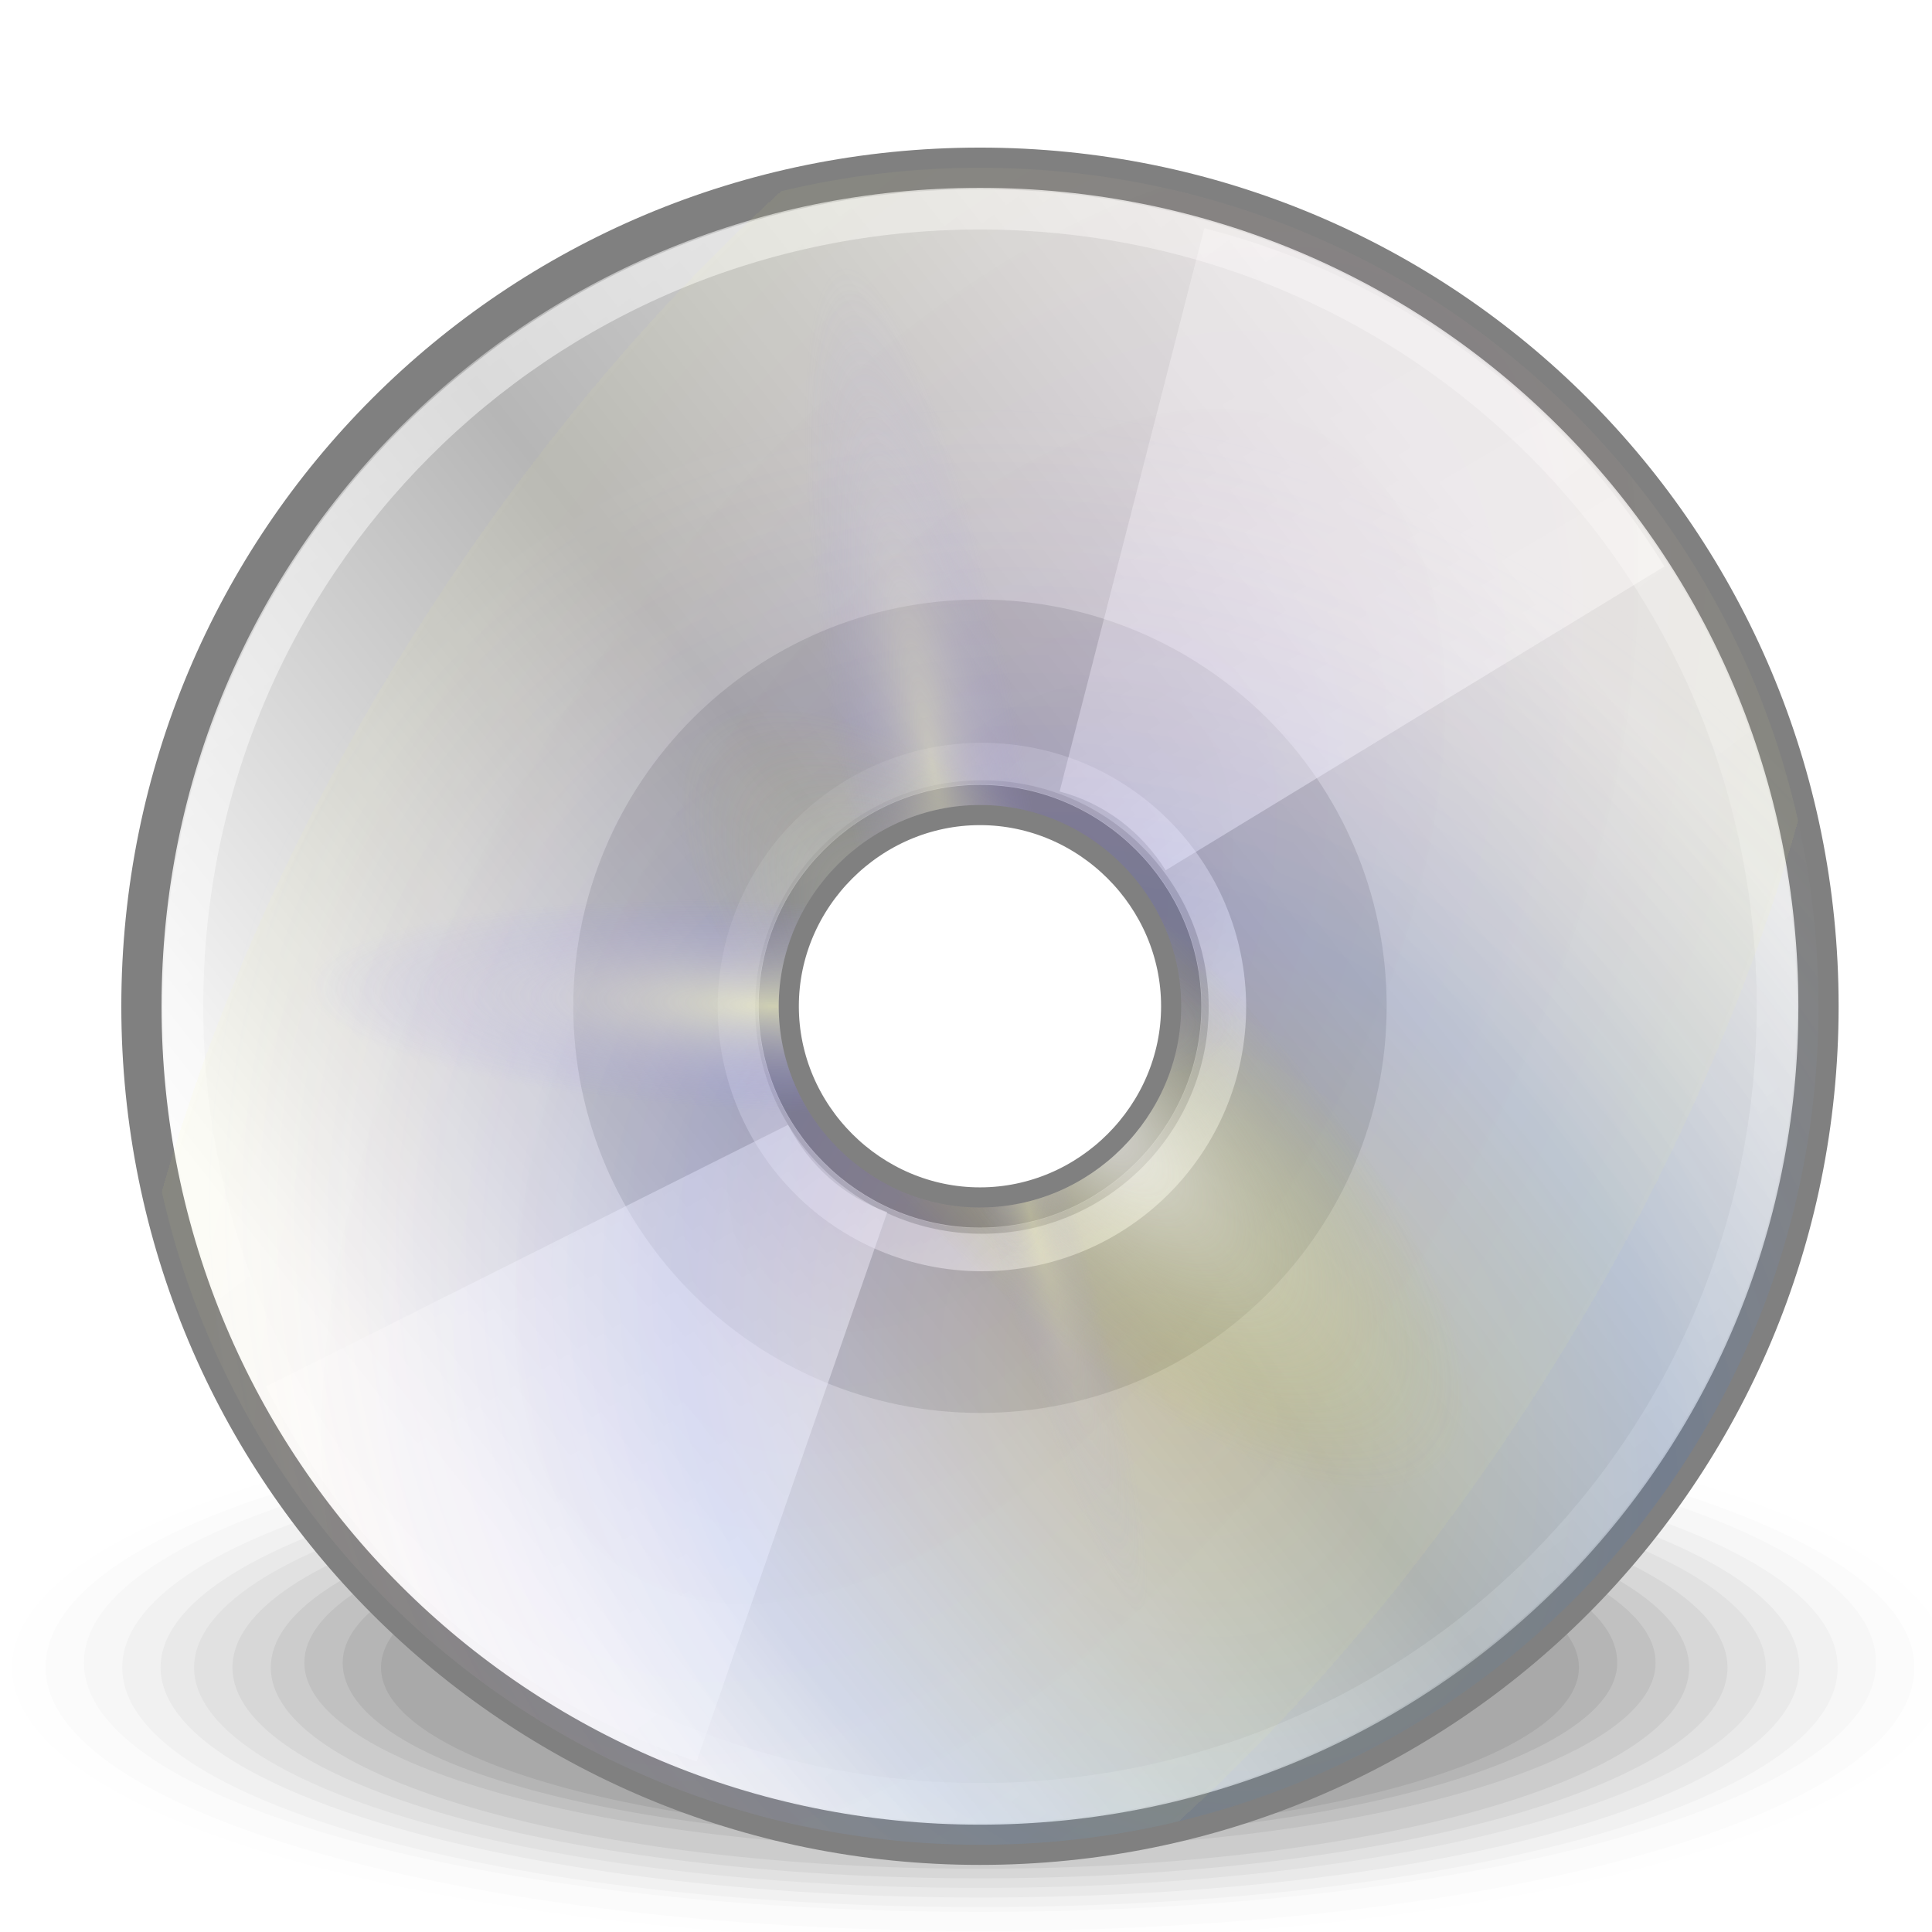
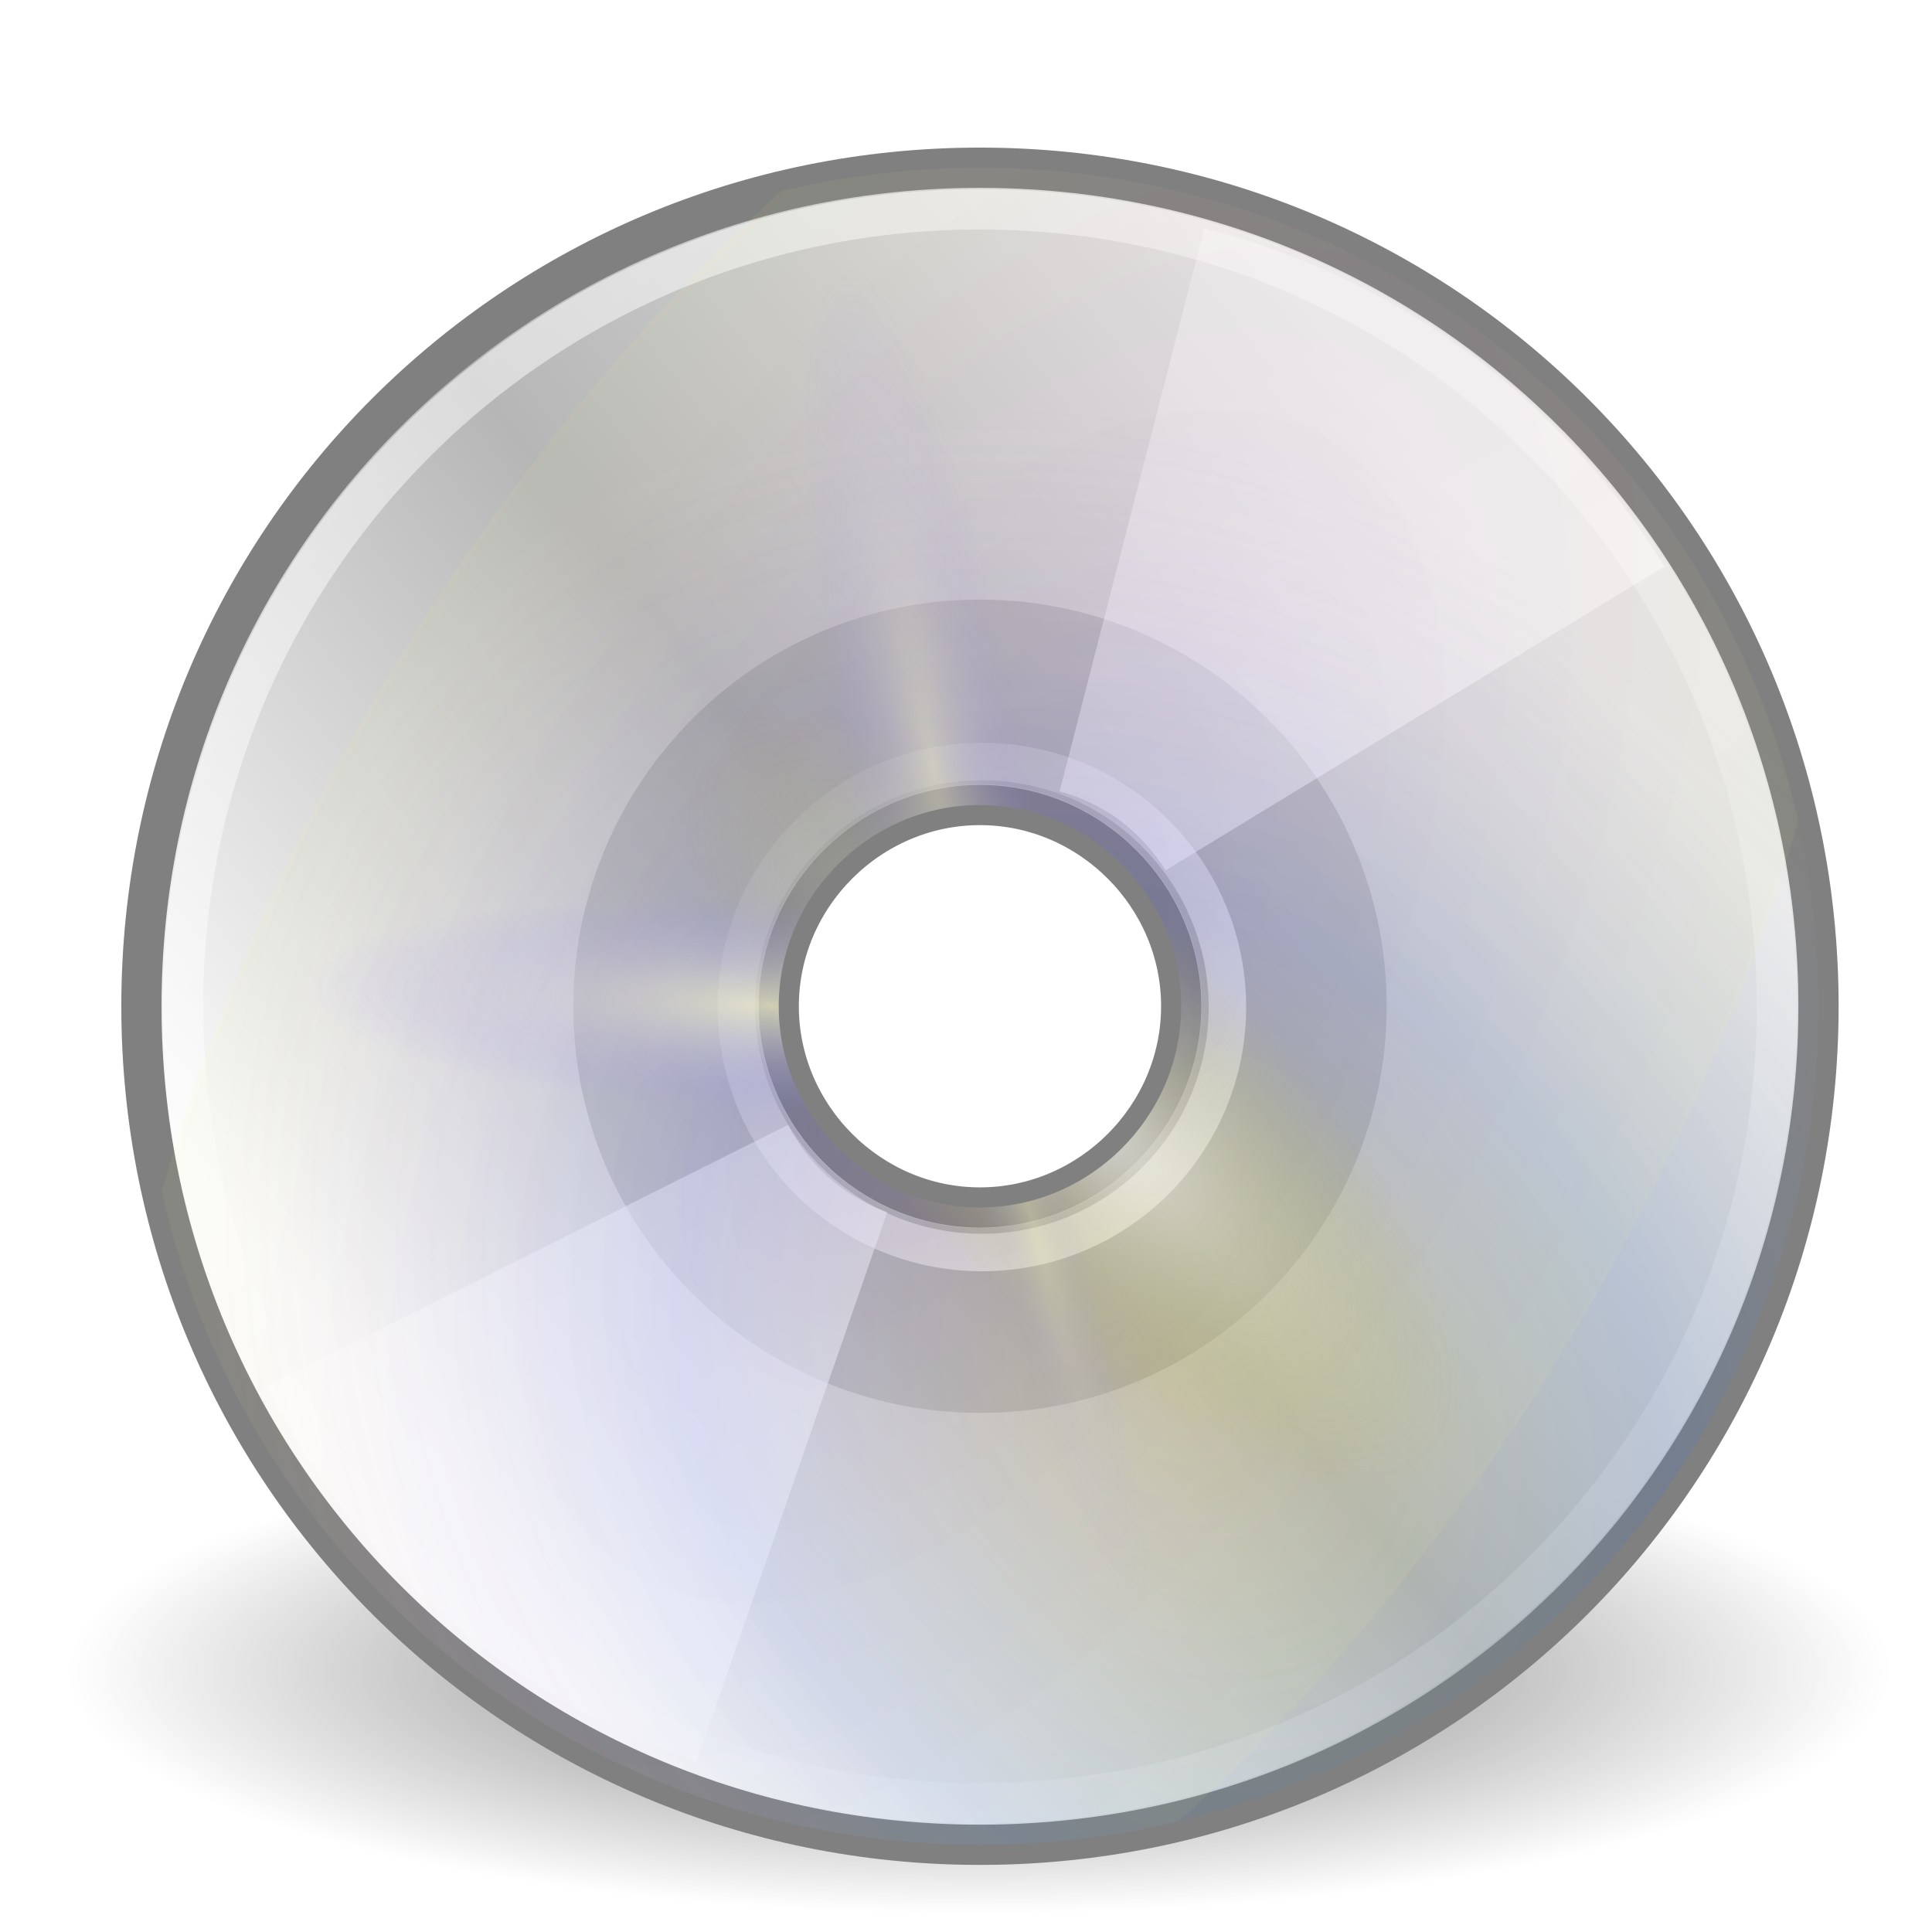
<svg xmlns="http://www.w3.org/2000/svg" xmlns:xlink="http://www.w3.org/1999/xlink" width="48px" height="48px" id="svg3077">
  <defs id="defs3">
+     <linearGradient id="linearGradient23419">
+       <stop style="stop-color:#000000;stop-opacity:1;" offset="0" id="stop23421" />
+       <stop style="stop-color:#000000;stop-opacity:0;" offset="1" id="stop23423" />
+     </linearGradient>
    <linearGradient id="linearGradient3435" gradientUnits="userSpaceOnUse" x1="12.274" y1="32.416" x2="35.391" y2="14.203">
      <stop offset="0" style="stop-color:#ffffc8;stop-opacity:1;" id="stop3437" />
      <stop offset="1" style="stop-color:#9a91ef;stop-opacity:0;" id="stop3439" />
    </linearGradient>
    <linearGradient y2="14.203" x2="35.391" y1="32.416" x1="12.274" gradientUnits="userSpaceOnUse" id="linearGradient3421">
      <stop id="stop3423" style="stop-color:#ffffff;stop-opacity:1;" offset="0" />
      <stop id="stop3427" style="stop-color:#b8c04c;stop-opacity:0;" offset="1" />
    </linearGradient>
    <linearGradient id="linearGradient3406" gradientUnits="userSpaceOnUse" x1="12.274" y1="32.416" x2="35.391" y2="14.203">
      <stop offset="0" style="stop-color:#b307ff;stop-opacity:0.822;" id="stop3408" />
      <stop offset="1" style="stop-color:#f0ff8b;stop-opacity:0.644;" id="stop3410" />
      <stop offset="1" style="stop-color:#ffffff;stop-opacity:0;" id="stop3412" />
    </linearGradient>
    <linearGradient y2="14.203" x2="35.391" y1="32.416" x1="12.274" gradientUnits="userSpaceOnUse" id="linearGradient3394">
      <stop id="stop3396" style="stop-color:#fff307;stop-opacity:1;" offset="0" />
      <stop id="stop3398" style="stop-color:#166eff;stop-opacity:1;" offset="0.5" />
      <stop id="stop3400" style="stop-color:#ffffff;stop-opacity:0;" offset="1" />
    </linearGradient>
    <linearGradient id="linearGradient6036">
      <stop style="stop-color:#ffffff;stop-opacity:1;" offset="0" id="stop6038" />
      <stop style="stop-color:#ffffff;stop-opacity:0;" offset="1" id="stop6040" />
    </linearGradient>
    <linearGradient id="linearGradient6028">
      <stop style="stop-color:#ffffff;stop-opacity:1;" offset="0" id="stop6030" />
      <stop style="stop-color:#ffffff;stop-opacity:0;" offset="1" id="stop6032" />
    </linearGradient>
    <linearGradient id="linearGradient4236">
      <stop style="stop-color:#ffffff;stop-opacity:0.327;" offset="0" id="stop4238" />
      <stop style="stop-color:#ffffff;stop-opacity:0.604;" offset="1" id="stop4240" />
    </linearGradient>
    <linearGradient id="aigrd2" gradientUnits="userSpaceOnUse" x1="12.274" y1="32.416" x2="35.391" y2="14.203">
      <stop offset="0" style="stop-color:#FBFBFB" id="stop3043" />
      <stop offset="0.5" style="stop-color:#B6B6B6" id="stop3045" />
      <stop offset="1" style="stop-color:#E4E4E4" id="stop3047" />
    </linearGradient>
    <linearGradient id="aigrd1" gradientUnits="userSpaceOnUse" x1="14.997" y1="11.188" x2="32.511" y2="34.307">
      <stop offset="0" style="stop-color:#EBEBEB" id="stop3034" />
      <stop offset="0.5" style="stop-color:#FFFFFF" id="stop3036" />
      <stop offset="1" style="stop-color:#EBEBEB" id="stop3038" />
    </linearGradient>
    <linearGradient xlink:href="#aigrd1" id="linearGradient3912" gradientUnits="userSpaceOnUse" x1="14.997" y1="11.188" x2="32.511" y2="34.307" gradientTransform="matrix(1.190476,0,0,1.190476,-4.224424,-2.5)" />
    <linearGradient xlink:href="#linearGradient4236" id="linearGradient4222" x1="21.125" y1="14.625" x2="29" y2="28" gradientUnits="userSpaceOnUse" gradientTransform="matrix(1.25,0,0,1.25,-5.652995,-2.604165)" />
    <linearGradient xlink:href="#linearGradient4236" id="linearGradient4224" x1="21.125" y1="14.625" x2="29" y2="28" gradientUnits="userSpaceOnUse" gradientTransform="matrix(1.25,0,0,1.25,-5.652995,-2.604165)" />
    <linearGradient xlink:href="#aigrd2" id="linearGradient4242" gradientUnits="userSpaceOnUse" gradientTransform="matrix(1.190476,0,0,1.190476,-4.224424,-2.500001)" x1="12.274" y1="32.416" x2="35.391" y2="14.203" />
    <linearGradient xlink:href="#linearGradient6028" id="linearGradient6034" x1="28.703" y1="31.495" x2="17.743" y2="18.367" gradientUnits="userSpaceOnUse" />
    <linearGradient xlink:href="#linearGradient6036" id="linearGradient6042" x1="10.502" y1="3.61" x2="48.799" y2="54.698" gradientUnits="userSpaceOnUse" />
    <radialGradient gradientTransform="matrix(0.848684,0.95802,-0.782119,0.692834,18.69147,-20.52578)" gradientUnits="userSpaceOnUse" r="21.333" fy="27.569" fx="37.751" cy="27.569" cx="37.751" id="radialGradient3392" xlink:href="#linearGradient3394" />
    <radialGradient r="21.333" fy="48.238" fx="53.557" cy="48.238" cx="53.557" gradientTransform="matrix(0.15845,-0.158988,0.432907,0.431441,-2.723645,15.00107)" gradientUnits="userSpaceOnUse" id="radialGradient3429" xlink:href="#linearGradient3421" />
    <radialGradient r="21.333" fy="33.378" fx="16.885" cy="33.378" cx="16.885" gradientTransform="matrix(5.184267e-3,-0.12286,0.544548,2.297824e-2,0.957234,26.30756)" gradientUnits="userSpaceOnUse" id="radialGradient3433" xlink:href="#linearGradient3435" />
    <radialGradient r="21.333" fy="21.618" fx="35.511" cy="21.618" cx="35.511" gradientTransform="matrix(0.105916,-1.914240e-2,0.104789,0.579807,17.13693,7.115158)" gradientUnits="userSpaceOnUse" id="radialGradient3443" xlink:href="#linearGradient3435" />
    <radialGradient gradientTransform="matrix(-5.048220e-2,1.387847e-2,-0.12844,-0.467196,35.41257,39.44172)" r="21.333" fy="23.914" fx="133.841" cy="23.914" cx="133.841" gradientUnits="userSpaceOnUse" id="radialGradient3447" xlink:href="#linearGradient3435" />
    <radialGradient r="21.333" fy="38.807" fx="26.138" cy="38.807" cx="26.138" gradientTransform="matrix(0.769501,-1.2425,0.6703,0.415141,-21.77857,41.36563)" gradientUnits="userSpaceOnUse" id="radialGradient3449" xlink:href="#linearGradient3406" />
+     <linearGradient xlink:href="#aigrd1" id="linearGradient23343" gradientUnits="userSpaceOnUse" gradientTransform="matrix(1.190476,0,0,1.190476,-4.224424,-2.5)" x1="14.997" y1="11.188" x2="32.511" y2="34.307" />
+     <linearGradient xlink:href="#aigrd2" id="linearGradient23345" gradientUnits="userSpaceOnUse" gradientTransform="matrix(1.190476,0,0,1.190476,-4.224424,-2.500001)" x1="12.274" y1="32.416" x2="35.391" y2="14.203" />
+     <linearGradient xlink:href="#linearGradient4236" id="linearGradient23347" gradientUnits="userSpaceOnUse" gradientTransform="matrix(1.25,0,0,1.25,-5.652995,-2.604165)" x1="21.125" y1="14.625" x2="29" y2="28" />
+     <linearGradient xlink:href="#linearGradient4236" id="linearGradient23349" gradientUnits="userSpaceOnUse" gradientTransform="matrix(1.25,0,0,1.25,-5.652995,-2.604165)" x1="21.125" y1="14.625" x2="29" y2="28" />
+     <linearGradient xlink:href="#linearGradient6036" id="linearGradient23351" gradientUnits="userSpaceOnUse" x1="10.502" y1="3.61" x2="48.799" y2="54.698" />
+     <linearGradient xlink:href="#linearGradient6028" id="linearGradient23353" gradientUnits="userSpaceOnUse" x1="28.703" y1="31.495" x2="17.743" y2="18.367" />
+     <radialGradient xlink:href="#linearGradient3394" id="radialGradient23355" gradientUnits="userSpaceOnUse" gradientTransform="matrix(0.848684,0.95802,-0.782119,0.692834,18.69147,-20.52578)" cx="37.751" cy="27.569" fx="37.751" fy="27.569" r="21.333" />
+     <radialGradient xlink:href="#linearGradient3406" id="radialGradient23357" gradientUnits="userSpaceOnUse" gradientTransform="matrix(0.769501,-1.2425,0.6703,0.415141,-21.77857,41.36563)" cx="26.138" cy="38.807" fx="26.138" fy="38.807" r="21.333" />
+     <radialGradient xlink:href="#linearGradient3421" id="radialGradient23359" gradientUnits="userSpaceOnUse" gradientTransform="matrix(0.15845,-0.158988,0.432907,0.431441,-2.723645,15.00107)" cx="53.557" cy="48.238" fx="53.557" fy="48.238" r="21.333" />
+     <radialGradient xlink:href="#linearGradient3435" id="radialGradient23361" gradientUnits="userSpaceOnUse" gradientTransform="matrix(5.184267e-3,-0.12286,0.544548,2.297824e-2,0.957234,26.30756)" cx="16.885" cy="33.378" fx="16.885" fy="33.378" r="21.333" />
+     <radialGradient xlink:href="#linearGradient3435" id="radialGradient23363" gradientUnits="userSpaceOnUse" gradientTransform="matrix(0.105916,-1.91424e-2,0.104789,0.579807,17.13693,7.115158)" cx="35.511" cy="21.618" fx="35.511" fy="21.618" r="21.333" />
+     <radialGradient xlink:href="#linearGradient3435" id="radialGradient23365" gradientUnits="userSpaceOnUse" gradientTransform="matrix(-5.04822e-2,1.387847e-2,-0.12844,-0.467196,35.41257,39.44172)" cx="133.841" cy="23.914" fx="133.841" fy="23.914" r="21.333" />
+     <radialGradient xlink:href="#linearGradient3435" id="radialGradient23368" gradientUnits="userSpaceOnUse" gradientTransform="matrix(-5.04822e-2,1.387847e-2,-0.12844,-0.467196,35.41257,39.44172)" cx="133.841" cy="23.914" fx="133.841" fy="23.914" r="21.333" />
+     <radialGradient xlink:href="#linearGradient3435" id="radialGradient23371" gradientUnits="userSpaceOnUse" gradientTransform="matrix(0.105916,-1.91424e-2,0.104789,0.579807,17.13693,7.115158)" cx="35.511" cy="21.618" fx="35.511" fy="21.618" r="21.333" />
+     <radialGradient xlink:href="#linearGradient3435" id="radialGradient23374" gradientUnits="userSpaceOnUse" gradientTransform="matrix(5.184267e-3,-0.12286,0.544548,2.297824e-2,0.957234,26.30756)" cx="16.885" cy="33.378" fx="16.885" fy="33.378" r="21.333" />
+     <radialGradient xlink:href="#linearGradient3421" id="radialGradient23377" gradientUnits="userSpaceOnUse" gradientTransform="matrix(0.15845,-0.158988,0.432907,0.431441,-2.723645,15.00107)" cx="53.557" cy="48.238" fx="53.557" fy="48.238" r="21.333" />
+     <radialGradient xlink:href="#linearGradient3406" id="radialGradient23380" gradientUnits="userSpaceOnUse" gradientTransform="matrix(0.769501,-1.2425,0.6703,0.415141,-21.77857,41.36563)" cx="26.138" cy="38.807" fx="26.138" fy="38.807" r="21.333" />
+     <radialGradient xlink:href="#linearGradient3394" id="radialGradient23383" gradientUnits="userSpaceOnUse" gradientTransform="matrix(0.848684,0.95802,-0.782119,0.692834,18.69147,-20.52578)" cx="37.751" cy="27.569" fx="37.751" fy="27.569" r="21.333" />
+     <linearGradient xlink:href="#linearGradient6036" id="linearGradient23387" gradientUnits="userSpaceOnUse" x1="10.502" y1="3.61" x2="48.799" y2="54.698" />
+     <linearGradient xlink:href="#linearGradient4236" id="linearGradient23390" gradientUnits="userSpaceOnUse" gradientTransform="matrix(1.25,0,0,1.25,-5.652995,-2.604165)" x1="21.125" y1="14.625" x2="29" y2="28" />
+     <linearGradient xlink:href="#linearGradient4236" id="linearGradient23393" gradientUnits="userSpaceOnUse" gradientTransform="matrix(1.25,0,0,1.25,-5.652995,-2.604165)" x1="21.125" y1="14.625" x2="29" y2="28" />
+     <linearGradient xlink:href="#aigrd2" id="linearGradient23397" gradientUnits="userSpaceOnUse" gradientTransform="matrix(1.190476,0,0,1.190476,-4.224424,-2.500001)" x1="12.274" y1="32.416" x2="35.391" y2="14.203" />
+     <linearGradient xlink:href="#aigrd1" id="linearGradient23400" gradientUnits="userSpaceOnUse" gradientTransform="matrix(1.190476,0,0,1.190476,-4.224424,-2.5)" x1="14.997" y1="11.188" x2="32.511" y2="34.307" />
+     <radialGradient xlink:href="#linearGradient23419" id="radialGradient23425" cx="23.335" cy="41.636" fx="23.335" fy="41.636" r="22.627" gradientTransform="matrix(1,0,0,0.25,0,31.22703)" gradientUnits="userSpaceOnUse" />
  </defs>
  <g id="layer1">
-     <g transform="matrix(1.190476,0,0,1.190476,-4.224424,-2.5)" id="Layer_x0020_2" style="fill-rule:nonzero;stroke:#000000;stroke-miterlimit:4">
-       <g style="stroke:none" id="g3002">
-         <g id="g3004">
-           <path style="opacity:0" d="M 24,31 C 12.4,31 3,33.6 3,36.9 C 3,40.2 12.4,42.8 24,42.8 C 35.6,42.8 45,40.2 45,36.9 C 45,33.6 35.6,31 24,31 z M 24,38.3 C 21.2,38.3 19,37.7 19,36.9 C 19,36.1 21.3,35.5 24,35.5 C 26.8,35.5 29,36.1 29,36.9 C 29,37.7 26.7,38.3 24,38.3 z " id="path3006" />
-           <path style="opacity:0.006" d="M 24,31.2 C 12.8,31.2 3.8,33.7 3.8,36.9 C 3.8,40.1 12.9,42.6 24,42.6 C 35.2,42.6 44.2,40.1 44.2,36.9 C 44.2,33.7 35.1,31.2 24,31.2 L 24,31.2 z M 24,38.2 C 21.3,38.2 19.1,37.6 19.1,36.8 C 19.1,36 21.3,35.4 24,35.4 C 26.7,35.4 28.9,36 28.9,36.8 C 28.9,37.6 26.7,38.2 24,38.2 z " id="path3008" />
-           <path style="opacity:0.013" d="M 24,31.4 C 13.2,31.4 4.5,33.8 4.5,36.9 C 4.5,39.9 13.2,42.4 24,42.4 C 34.8,42.4 43.5,40 43.5,36.9 C 43.5,33.9 34.8,31.4 24,31.4 z M 24,38.2 C 21.4,38.2 19.3,37.6 19.3,36.9 C 19.3,36.2 21.4,35.6 24,35.6 C 26.6,35.6 28.7,36.2 28.7,36.9 C 28.7,37.6 26.6,38.2 24,38.2 z " id="path3010" />
-           <path style="opacity:0.019" d="M 24,31.6 C 13.7,31.6 5.3,33.9 5.3,36.8 C 5.3,39.7 13.7,42 24,42 C 34.3,42 42.7,39.7 42.7,36.8 C 42.7,33.9 34.3,31.6 24,31.6 L 24,31.6 z M 24,38.1 C 21.5,38.1 19.5,37.5 19.5,36.8 C 19.5,36.1 21.5,35.5 24,35.5 C 26.5,35.5 28.5,36.1 28.5,36.8 C 28.5,37.5 26.5,38.1 24,38.1 z " id="path3012" />
-           <path style="opacity:0.025" d="M 24,31.9 C 14.1,31.9 6.1,34.1 6.1,36.9 C 6.1,39.7 14.1,41.9 24,41.9 C 33.9,41.9 41.9,39.7 41.9,36.9 C 41.9,34.1 33.9,31.9 24,31.9 z M 24,38.1 C 21.6,38.1 19.7,37.6 19.7,36.9 C 19.7,36.2 21.6,35.7 24,35.7 C 26.4,35.7 28.3,36.2 28.3,36.9 C 28.3,37.6 26.4,38.1 24,38.1 z " id="path3014" />
-           <path style="opacity:0.032" d="M 24,32.1 C 14.5,32.1 6.9,34.3 6.9,36.9 C 6.9,39.5 14.6,41.7 24,41.7 C 33.5,41.7 41.1,39.6 41.1,36.9 C 41.1,34.2 33.4,32.1 24,32.1 z M 24,38 C 21.7,38 19.9,37.5 19.9,36.8 C 19.9,36.2 21.7,35.6 24,35.6 C 26.3,35.6 28.1,36.1 28.1,36.8 C 28.1,37.4 26.3,38 24,38 z " id="path3016" />
-           <path style="opacity:0.038" d="M 24,32.3 C 15,32.3 7.6,34.4 7.6,36.9 C 7.6,39.4 14.9,41.5 24,41.5 C 33,41.5 40.4,39.4 40.4,36.9 C 40.4,34.4 33.1,32.3 24,32.3 z M 24,38 C 21.8,38 20.1,37.5 20.1,36.9 C 20.1,36.3 21.9,35.8 24,35.8 C 26.1,35.8 27.9,36.3 27.9,36.9 C 27.9,37.5 26.1,38 24,38 z " id="path3018" />
-           <path style="opacity:0.045" d="M 24,32.5 C 15.4,32.5 8.4,34.5 8.4,36.9 C 8.4,39.3 15.4,41.3 24,41.3 C 32.6,41.3 39.6,39.3 39.6,36.9 C 39.6,34.5 32.6,32.5 24,32.5 z M 24,37.9 C 21.9,37.9 20.3,37.4 20.3,36.9 C 20.3,36.3 22,35.9 24,35.9 C 26,35.9 27.7,36.4 27.7,36.9 C 27.7,37.5 26,37.9 24,37.9 z " id="path3020" />
-           <path style="opacity:0.051" d="M 24,32.7 C 15.8,32.7 9.2,34.6 9.2,36.9 C 9.2,39.2 15.8,41.1 24,41.1 C 32.2,41.1 38.8,39.2 38.8,36.9 C 38.8,34.6 32.2,32.7 24,32.7 L 24,32.7 z M 24,37.9 C 22,37.9 20.4,37.5 20.4,36.9 C 20.4,36.4 22,35.9 24,35.9 C 26,35.9 27.6,36.3 27.6,36.9 C 27.6,37.4 26,37.9 24,37.9 z " id="path3022" />
-           <path style="opacity:0.057" d="M 24,32.9 C 16.2,32.9 9.9,34.7 9.9,36.8 C 9.9,38.9 16.2,40.7 24,40.7 C 31.8,40.7 38.1,38.9 38.1,36.8 C 38.1,34.7 31.8,32.9 24,32.9 z M 24,37.8 C 22.1,37.8 20.6,37.4 20.6,36.9 C 20.6,36.4 22.1,36 24,36 C 25.9,36 27.4,36.4 27.4,36.9 C 27.4,37.4 25.9,37.8 24,37.8 z " id="path3024" />
-           <path style="opacity:0.064" d="M 24,33.1 C 16.7,33.1 10.7,34.8 10.7,36.8 C 10.7,38.9 16.6,40.5 24,40.5 C 31.3,40.5 37.3,38.8 37.3,36.8 C 37.3,34.7 31.4,33.1 24,33.1 L 24,33.1 z M 24,37.8 C 22.2,37.8 20.8,37.4 20.8,36.9 C 20.8,36.4 22.2,36 24,36 C 25.8,36 27.2,36.4 27.2,36.9 C 27.2,37.4 25.8,37.8 24,37.8 z " id="path3026" />
-           <path style="opacity:0.07" d="M 24,33.4 C 17.1,33.4 11.5,35 11.5,36.9 C 11.5,38.8 17.1,40.4 24,40.4 C 30.9,40.4 36.5,38.8 36.5,36.9 C 36.5,35 31,33.4 24,33.4 z M 24,37.7 C 22.3,37.7 21,37.3 21,36.9 C 21,36.4 22.3,36.1 24,36.1 C 25.7,36.1 27,36.5 27,36.9 C 27,37.4 25.7,37.7 24,37.7 z " id="path3028" />
-         </g>
-       </g>
-     </g>
-     <path id="path3040" d="M 24.347,4.167 C 12.799,4.167 3.514,13.452 3.514,25 C 3.514,36.548 12.799,45.833 24.347,45.833 C 35.895,45.833 45.18,36.548 45.18,25 C 45.18,13.452 35.895,4.167 24.347,4.167 L 24.347,4.167 z M 24.347,30 C 21.609,30 19.347,27.738 19.347,25 C 19.347,22.262 21.609,20 24.347,20 C 27.085,20 29.347,22.262 29.347,25 C 29.347,27.738 27.085,30 24.347,30 z " style="fill:url(#linearGradient3912);fill-rule:nonzero;stroke:none;stroke-miterlimit:4" />
-     <path id="path3049" d="M 24.347,4.167 C 12.799,4.167 3.514,13.452 3.514,25 C 3.514,36.548 12.799,45.833 24.347,45.833 C 35.895,45.833 45.18,36.548 45.18,25 C 45.18,13.452 35.895,4.167 24.347,4.167 L 24.347,4.167 z M 24.347,30 C 21.609,30 19.347,27.738 19.347,25 C 19.347,22.262 21.609,20 24.347,20 C 27.085,20 29.347,22.262 29.347,25 C 29.347,27.738 27.085,30 24.347,30 z " style="fill:url(#linearGradient4242);fill-rule:nonzero;stroke:#808080;stroke-miterlimit:4;stroke-opacity:1" />
+     <path style="opacity:0.55;color:#000000;fill:url(#radialGradient23425);fill-opacity:1;fill-rule:evenodd;stroke:none;stroke-width:2;stroke-linecap:butt;stroke-linejoin:miter;marker:none;marker-start:none;marker-mid:none;marker-end:none;stroke-miterlimit:4;stroke-dasharray:none;stroke-dashoffset:0;stroke-opacity:1;visibility:visible;display:inline;overflow:visible" id="path23417" d="M 45.962 41.636 A 22.627 5.657 0 1 1  0.707,41.636 A 22.627 5.657 0 1 1  45.962 41.636 z" transform="matrix(1,0,0,1.066291,1,-2.885106)" />
+     <path id="path3040" d="M 24.347,4.167 C 12.799,4.167 3.514,13.452 3.514,25 C 3.514,36.548 12.799,45.833 24.347,45.833 C 35.895,45.833 45.18,36.548 45.18,25 C 45.18,13.452 35.895,4.167 24.347,4.167 L 24.347,4.167 z M 24.347,30 C 21.609,30 19.347,27.738 19.347,25 C 19.347,22.262 21.609,20 24.347,20 C 27.085,20 29.347,22.262 29.347,25 C 29.347,27.738 27.085,30 24.347,30 z " style="fill:url(#linearGradient23400);fill-rule:nonzero;stroke:none;stroke-miterlimit:4" />
+     <path id="path3049" d="M 24.347,4.167 C 12.799,4.167 3.514,13.452 3.514,25 C 3.514,36.548 12.799,45.833 24.347,45.833 C 35.895,45.833 45.18,36.548 45.18,25 C 45.18,13.452 35.895,4.167 24.347,4.167 L 24.347,4.167 z M 24.347,30 C 21.609,30 19.347,27.738 19.347,25 C 19.347,22.262 21.609,20 24.347,20 C 27.085,20 29.347,22.262 29.347,25 C 29.347,27.738 27.085,30 24.347,30 z " style="fill:url(#linearGradient23397);fill-rule:nonzero;stroke:#808080;stroke-miterlimit:4;stroke-opacity:1" />
    <path id="path3051" d="M 24.347,14.896 C 18.704,14.896 14.243,19.489 14.243,25 C 14.243,30.643 18.836,35.104 24.347,35.104 C 29.99,35.104 34.451,30.511 34.451,25 C 34.451,19.357 29.858,14.896 24.347,14.896 L 24.347,14.896 z M 24.347,30.511 C 21.329,30.511 18.836,28.018 18.836,25 C 18.836,21.982 21.329,19.489 24.347,19.489 C 27.365,19.489 29.858,21.982 29.858,25 C 29.858,28.018 27.365,30.511 24.347,30.511 z " style="opacity:0.11;fill-rule:nonzero;stroke:none;stroke-miterlimit:4" />
-     <path style="fill:url(#linearGradient4224);fill-opacity:1;fill-rule:nonzero;stroke:none;stroke-miterlimit:4;stroke-opacity:1" d="M 29.922,5.669 L 26.326,19.664 C 27.45,19.963 28.35,20.659 28.961,21.622 L 41.353,14.073 C 38.818,9.943 34.749,6.905 29.922,5.669 z " id="path3916" />
-     <path id="path4214" d="M 17.308,43.766 L 22.043,30.115 C 20.947,29.724 20.108,28.956 19.578,27.946 L 6.607,34.451 C 8.794,38.775 12.599,42.137 17.308,43.766 z " style="fill:url(#linearGradient4222);fill-opacity:1;fill-rule:nonzero;stroke:none;stroke-miterlimit:4;stroke-opacity:1" />
-     <path style="fill:none;fill-rule:nonzero;stroke:url(#linearGradient6042);stroke-miterlimit:4;stroke-opacity:1;opacity:0.546" d="M 24.347,5.202 C 13.373,5.202 4.549,14.026 4.549,25 C 4.549,35.974 13.373,44.798 24.347,44.798 C 35.321,44.798 44.145,35.974 44.145,25 C 44.145,14.026 35.321,5.202 24.347,5.202 L 24.347,5.202 z " id="path5264" />
-     <path style="overflow:visible;display:inline;visibility:visible;marker-end:none;marker-mid:none;marker-start:none;marker:none;stroke-opacity:1;stroke-dashoffset:0;stroke-miterlimit:4;stroke-linejoin:miter;stroke-linecap:butt;stroke-width:0.931;stroke:url(#linearGradient6034);fill-rule:nonzero;fill-opacity:0.316;fill:none;color:#000000;opacity:0.672" id="path6026" d="M 30.406 24.931 A 6.099 6.099 0 1 1  18.208,24.931 A 6.099 6.099 0 1 1  30.406 24.931 z" transform="translate(8.838835e-2,8.838865e-2)" />
-     <path style="opacity:0.114;stroke-opacity:1;stroke-miterlimit:4;stroke:none;fill-rule:nonzero;fill:url(#radialGradient3392);fill-opacity:1.0" d="M 24.347,4.167 C 12.799,4.167 3.514,13.452 3.514,25 C 3.514,36.548 12.799,45.833 24.347,45.833 C 35.895,45.833 45.18,36.548 45.18,25 C 45.18,13.452 35.895,4.167 24.347,4.167 L 24.347,4.167 z M 24.347,30 C 21.609,30 19.347,27.738 19.347,25 C 19.347,22.262 21.609,20 24.347,20 C 27.085,20 29.347,22.262 29.347,25 C 29.347,27.738 27.085,30 24.347,30 z " id="path3390" />
-     <path id="path3404" d="M 24.347,4.167 C 12.799,4.167 3.514,13.452 3.514,25 C 3.514,36.548 12.799,45.833 24.347,45.833 C 35.895,45.833 45.18,36.548 45.18,25 C 45.18,13.452 35.895,4.167 24.347,4.167 L 24.347,4.167 z M 24.347,30 C 21.609,30 19.347,27.738 19.347,25 C 19.347,22.262 21.609,20 24.347,20 C 27.085,20 29.347,22.262 29.347,25 C 29.347,27.738 27.085,30 24.347,30 z " style="opacity:0.097;stroke-opacity:1;stroke-miterlimit:4;stroke:none;fill-rule:nonzero;fill:url(#radialGradient3449);fill-opacity:1.0" />
-     <path style="fill-opacity:1.0;fill:url(#radialGradient3429);fill-rule:nonzero;stroke:none;stroke-miterlimit:4;stroke-opacity:1;opacity:0.714" d="M 24.347,4.167 C 12.799,4.167 3.514,13.452 3.514,25 C 3.514,36.548 12.799,45.833 24.347,45.833 C 35.895,45.833 45.18,36.548 45.18,25 C 45.18,13.452 35.895,4.167 24.347,4.167 L 24.347,4.167 z M 24.347,30 C 21.609,30 19.347,27.738 19.347,25 C 19.347,22.262 21.609,20 24.347,20 C 27.085,20 29.347,22.262 29.347,25 C 29.347,27.738 27.085,30 24.347,30 z " id="path3419" />
-     <path id="path3431" d="M 24.347,4.167 C 12.799,4.167 3.514,13.452 3.514,25 C 3.514,36.548 12.799,45.833 24.347,45.833 C 35.895,45.833 45.18,36.548 45.18,25 C 45.18,13.452 35.895,4.167 24.347,4.167 L 24.347,4.167 z M 24.347,30 C 21.609,30 19.347,27.738 19.347,25 C 19.347,22.262 21.609,20 24.347,20 C 27.085,20 29.347,22.262 29.347,25 C 29.347,27.738 27.085,30 24.347,30 z " style="opacity:0.623;stroke-opacity:1;stroke-miterlimit:4;stroke:none;fill-rule:nonzero;fill:url(#radialGradient3433);fill-opacity:1.0" />
-     <path style="opacity:0.371;stroke-opacity:1;stroke-miterlimit:4;stroke:none;fill-rule:nonzero;fill:url(#radialGradient3443);fill-opacity:1.0" d="M 24.347,4.167 C 12.799,4.167 3.514,13.452 3.514,25 C 3.514,36.548 12.799,45.833 24.347,45.833 C 35.895,45.833 45.18,36.548 45.18,25 C 45.18,13.452 35.895,4.167 24.347,4.167 L 24.347,4.167 z M 24.347,30 C 21.609,30 19.347,27.738 19.347,25 C 19.347,22.262 21.609,20 24.347,20 C 27.085,20 29.347,22.262 29.347,25 C 29.347,27.738 27.085,30 24.347,30 z " id="path3441" />
-     <path id="path3445" d="M 24.347,4.167 C 12.799,4.167 3.514,13.452 3.514,25 C 3.514,36.548 12.799,45.833 24.347,45.833 C 35.895,45.833 45.18,36.548 45.18,25 C 45.18,13.452 35.895,4.167 24.347,4.167 L 24.347,4.167 z M 24.347,30 C 21.609,30 19.347,27.738 19.347,25 C 19.347,22.262 21.609,20 24.347,20 C 27.085,20 29.347,22.262 29.347,25 C 29.347,27.738 27.085,30 24.347,30 z " style="fill-opacity:1.0;fill:url(#radialGradient3447);fill-rule:nonzero;stroke:none;stroke-miterlimit:4;stroke-opacity:1;opacity:0.234" />
+     <path style="fill:url(#linearGradient23393);fill-opacity:1;fill-rule:nonzero;stroke:none;stroke-miterlimit:4;stroke-opacity:1" d="M 29.922,5.669 L 26.326,19.664 C 27.45,19.963 28.35,20.659 28.961,21.622 L 41.353,14.073 C 38.818,9.943 34.749,6.905 29.922,5.669 z " id="path3916" />
+     <path id="path4214" d="M 17.308,43.766 L 22.043,30.115 C 20.947,29.724 20.108,28.956 19.578,27.946 L 6.607,34.451 C 8.794,38.775 12.599,42.137 17.308,43.766 z " style="fill:url(#linearGradient23390);fill-opacity:1;fill-rule:nonzero;stroke:none;stroke-miterlimit:4;stroke-opacity:1" />
+     <path style="opacity:0.546;fill:none;fill-rule:nonzero;stroke:url(#linearGradient23387);stroke-miterlimit:4;stroke-opacity:1" d="M 24.347,5.202 C 13.373,5.202 4.549,14.026 4.549,25 C 4.549,35.974 13.373,44.798 24.347,44.798 C 35.321,44.798 44.145,35.974 44.145,25 C 44.145,14.026 35.321,5.202 24.347,5.202 L 24.347,5.202 z " id="path5264" />
+     <path style="opacity:0.672;color:#000000;fill:none;fill-opacity:0.316;fill-rule:nonzero;stroke:url(#linearGradient23353);stroke-width:0.931;stroke-linecap:butt;stroke-linejoin:miter;marker:none;marker-start:none;marker-mid:none;marker-end:none;stroke-miterlimit:4;stroke-dashoffset:0;stroke-opacity:1;visibility:visible;display:inline;overflow:visible" id="path6026" d="M 30.406 24.931 A 6.099 6.099 0 1 1  18.208,24.931 A 6.099 6.099 0 1 1  30.406 24.931 z" transform="translate(8.838835e-2,8.838865e-2)" />
+     <path style="opacity:0.114;fill:url(#radialGradient23383);fill-opacity:1;fill-rule:nonzero;stroke:none;stroke-miterlimit:4;stroke-opacity:1" d="M 24.347,4.167 C 12.799,4.167 3.514,13.452 3.514,25 C 3.514,36.548 12.799,45.833 24.347,45.833 C 35.895,45.833 45.18,36.548 45.18,25 C 45.18,13.452 35.895,4.167 24.347,4.167 L 24.347,4.167 z M 24.347,30 C 21.609,30 19.347,27.738 19.347,25 C 19.347,22.262 21.609,20 24.347,20 C 27.085,20 29.347,22.262 29.347,25 C 29.347,27.738 27.085,30 24.347,30 z " id="path3390" />
+     <path id="path3404" d="M 24.347,4.167 C 12.799,4.167 3.514,13.452 3.514,25 C 3.514,36.548 12.799,45.833 24.347,45.833 C 35.895,45.833 45.18,36.548 45.18,25 C 45.18,13.452 35.895,4.167 24.347,4.167 L 24.347,4.167 z M 24.347,30 C 21.609,30 19.347,27.738 19.347,25 C 19.347,22.262 21.609,20 24.347,20 C 27.085,20 29.347,22.262 29.347,25 C 29.347,27.738 27.085,30 24.347,30 z " style="opacity:0.097;fill:url(#radialGradient23380);fill-opacity:1;fill-rule:nonzero;stroke:none;stroke-miterlimit:4;stroke-opacity:1" />
+     <path style="opacity:0.714;fill:url(#radialGradient23377);fill-opacity:1;fill-rule:nonzero;stroke:none;stroke-miterlimit:4;stroke-opacity:1" d="M 24.347,4.167 C 12.799,4.167 3.514,13.452 3.514,25 C 3.514,36.548 12.799,45.833 24.347,45.833 C 35.895,45.833 45.18,36.548 45.18,25 C 45.18,13.452 35.895,4.167 24.347,4.167 L 24.347,4.167 z M 24.347,30 C 21.609,30 19.347,27.738 19.347,25 C 19.347,22.262 21.609,20 24.347,20 C 27.085,20 29.347,22.262 29.347,25 C 29.347,27.738 27.085,30 24.347,30 z " id="path3419" />
+     <path id="path3431" d="M 24.347,4.167 C 12.799,4.167 3.514,13.452 3.514,25 C 3.514,36.548 12.799,45.833 24.347,45.833 C 35.895,45.833 45.18,36.548 45.18,25 C 45.18,13.452 35.895,4.167 24.347,4.167 L 24.347,4.167 z M 24.347,30 C 21.609,30 19.347,27.738 19.347,25 C 19.347,22.262 21.609,20 24.347,20 C 27.085,20 29.347,22.262 29.347,25 C 29.347,27.738 27.085,30 24.347,30 z " style="opacity:0.623;fill:url(#radialGradient23374);fill-opacity:1;fill-rule:nonzero;stroke:none;stroke-miterlimit:4;stroke-opacity:1" />
+     <path style="opacity:0.371;fill:url(#radialGradient23371);fill-opacity:1;fill-rule:nonzero;stroke:none;stroke-miterlimit:4;stroke-opacity:1" d="M 24.347,4.167 C 12.799,4.167 3.514,13.452 3.514,25 C 3.514,36.548 12.799,45.833 24.347,45.833 C 35.895,45.833 45.18,36.548 45.18,25 C 45.18,13.452 35.895,4.167 24.347,4.167 L 24.347,4.167 z M 24.347,30 C 21.609,30 19.347,27.738 19.347,25 C 19.347,22.262 21.609,20 24.347,20 C 27.085,20 29.347,22.262 29.347,25 C 29.347,27.738 27.085,30 24.347,30 z " id="path3441" />
+     <path id="path3445" d="M 24.347,4.167 C 12.799,4.167 3.514,13.452 3.514,25 C 3.514,36.548 12.799,45.833 24.347,45.833 C 35.895,45.833 45.18,36.548 45.18,25 C 45.18,13.452 35.895,4.167 24.347,4.167 L 24.347,4.167 z M 24.347,30 C 21.609,30 19.347,27.738 19.347,25 C 19.347,22.262 21.609,20 24.347,20 C 27.085,20 29.347,22.262 29.347,25 C 29.347,27.738 27.085,30 24.347,30 z " style="opacity:0.234;fill:url(#radialGradient23368);fill-opacity:1;fill-rule:nonzero;stroke:none;stroke-miterlimit:4;stroke-opacity:1" />
  </g>
</svg>
